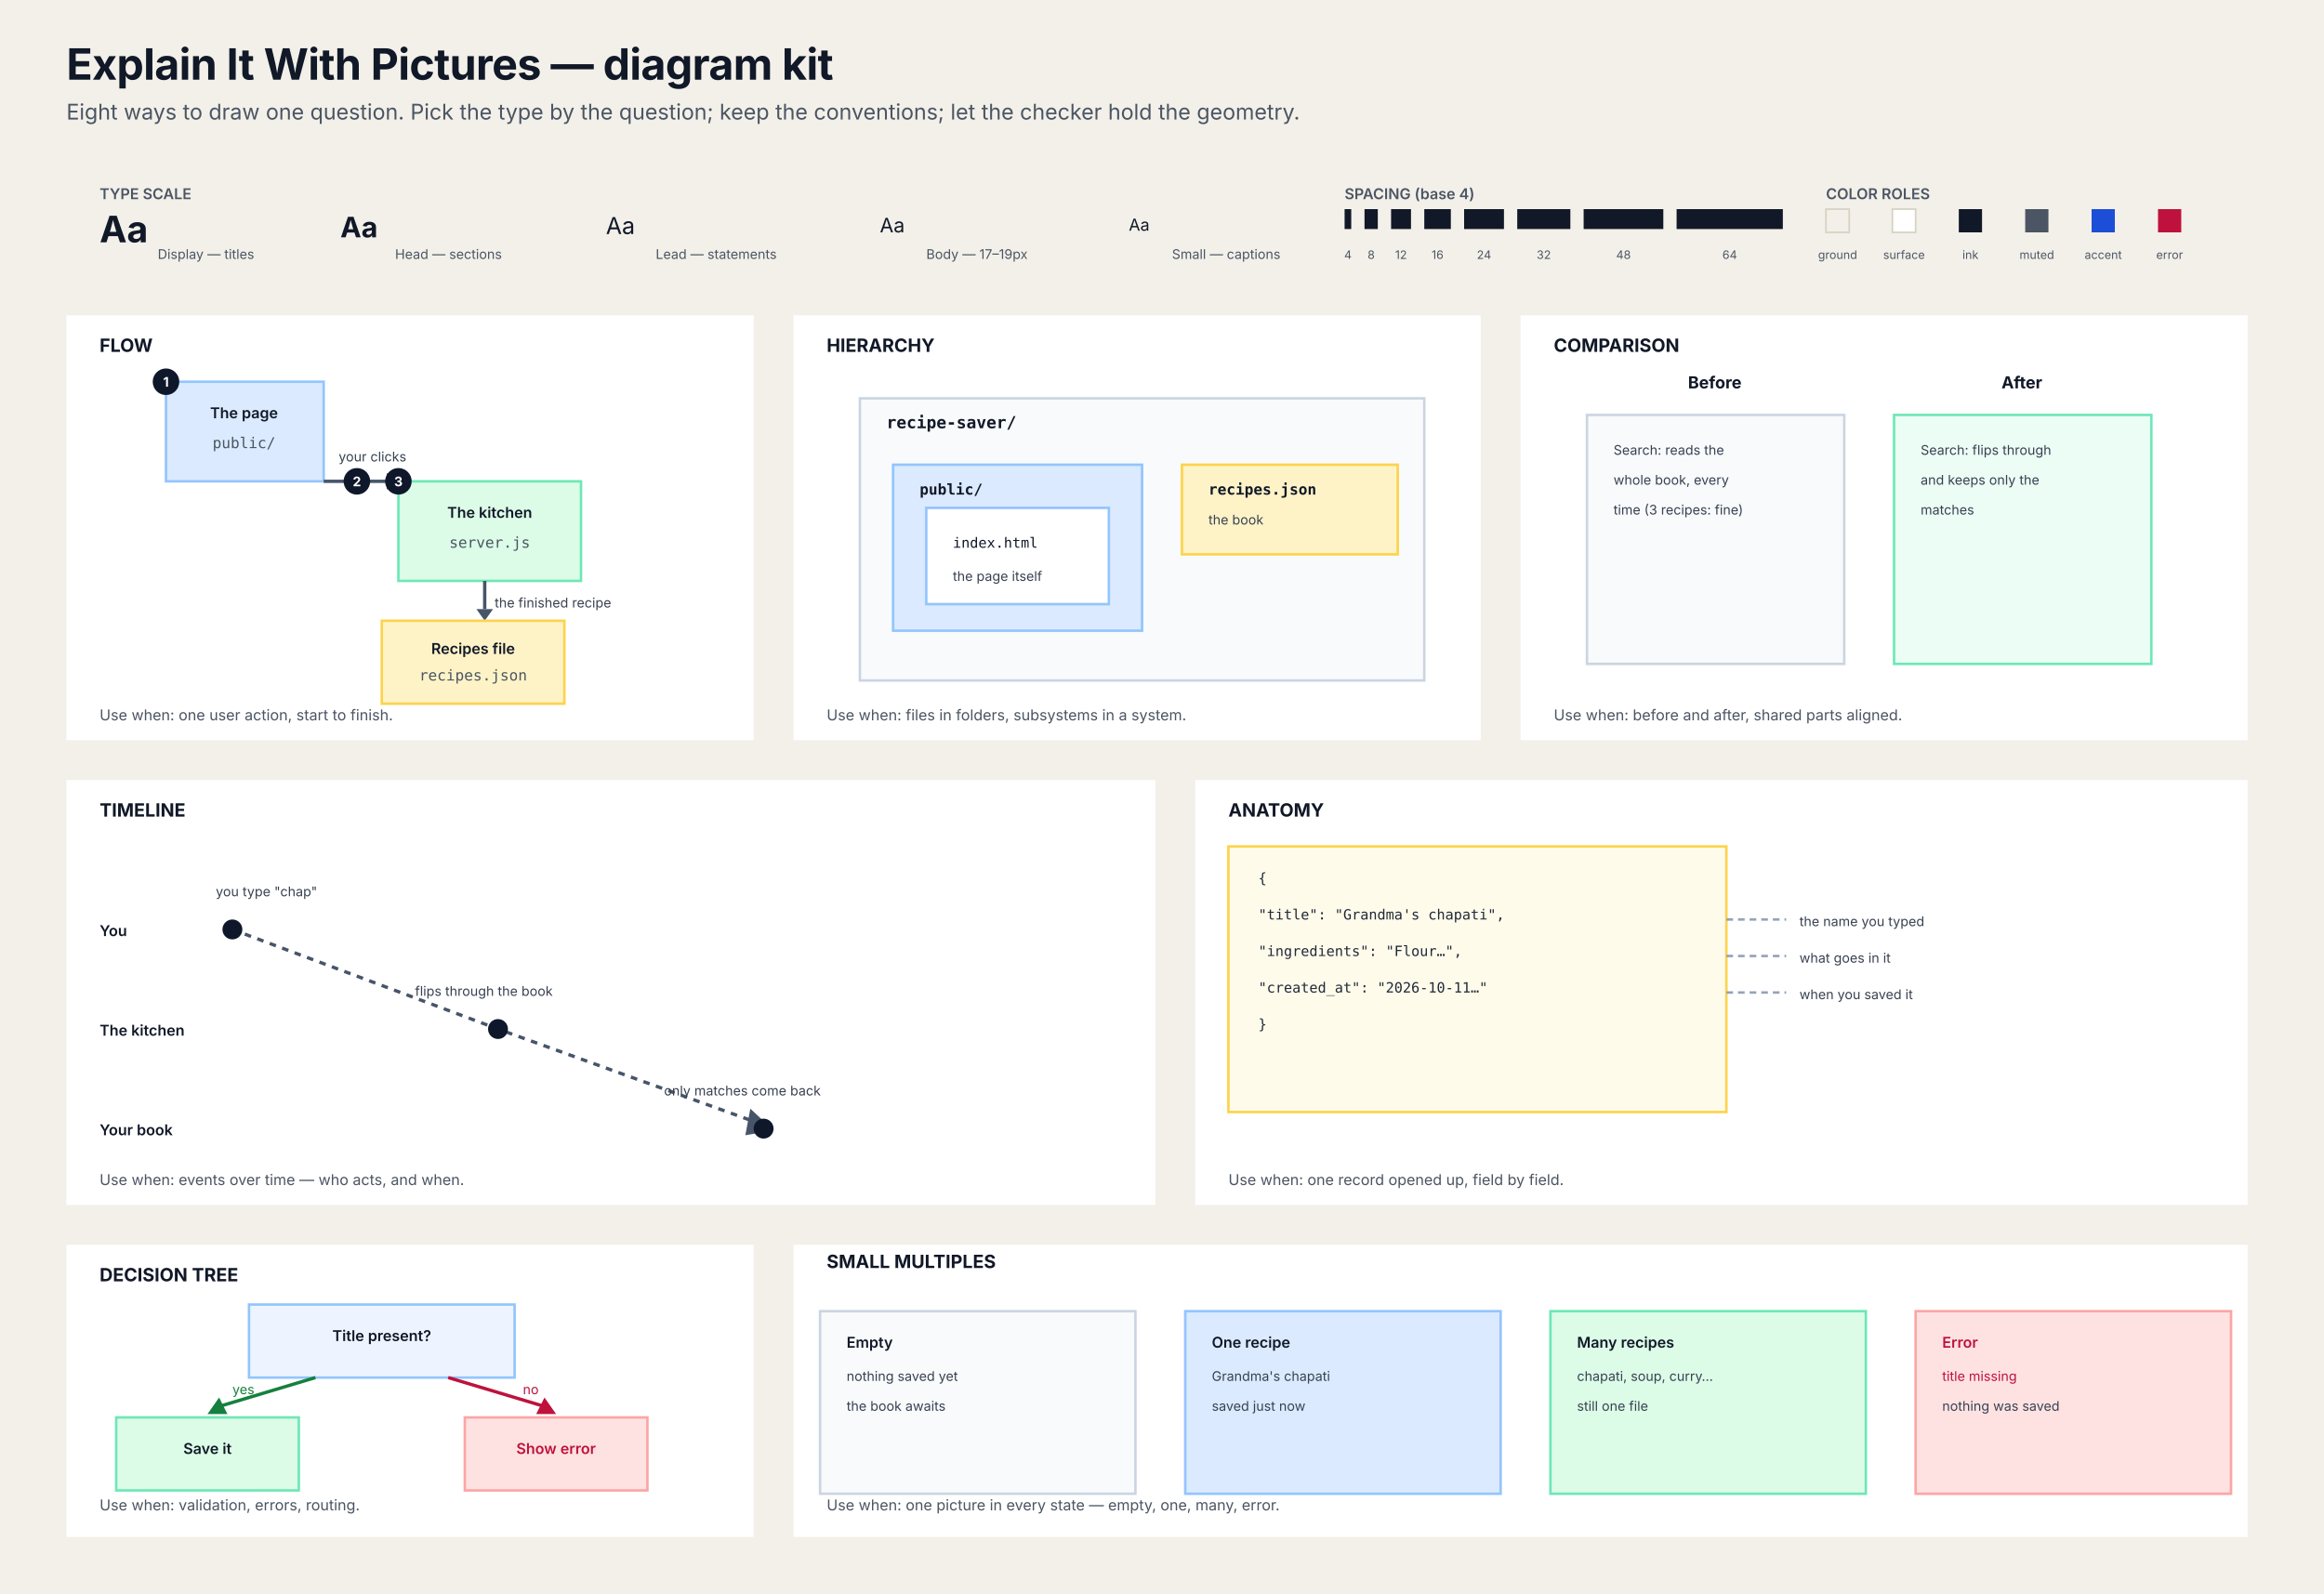
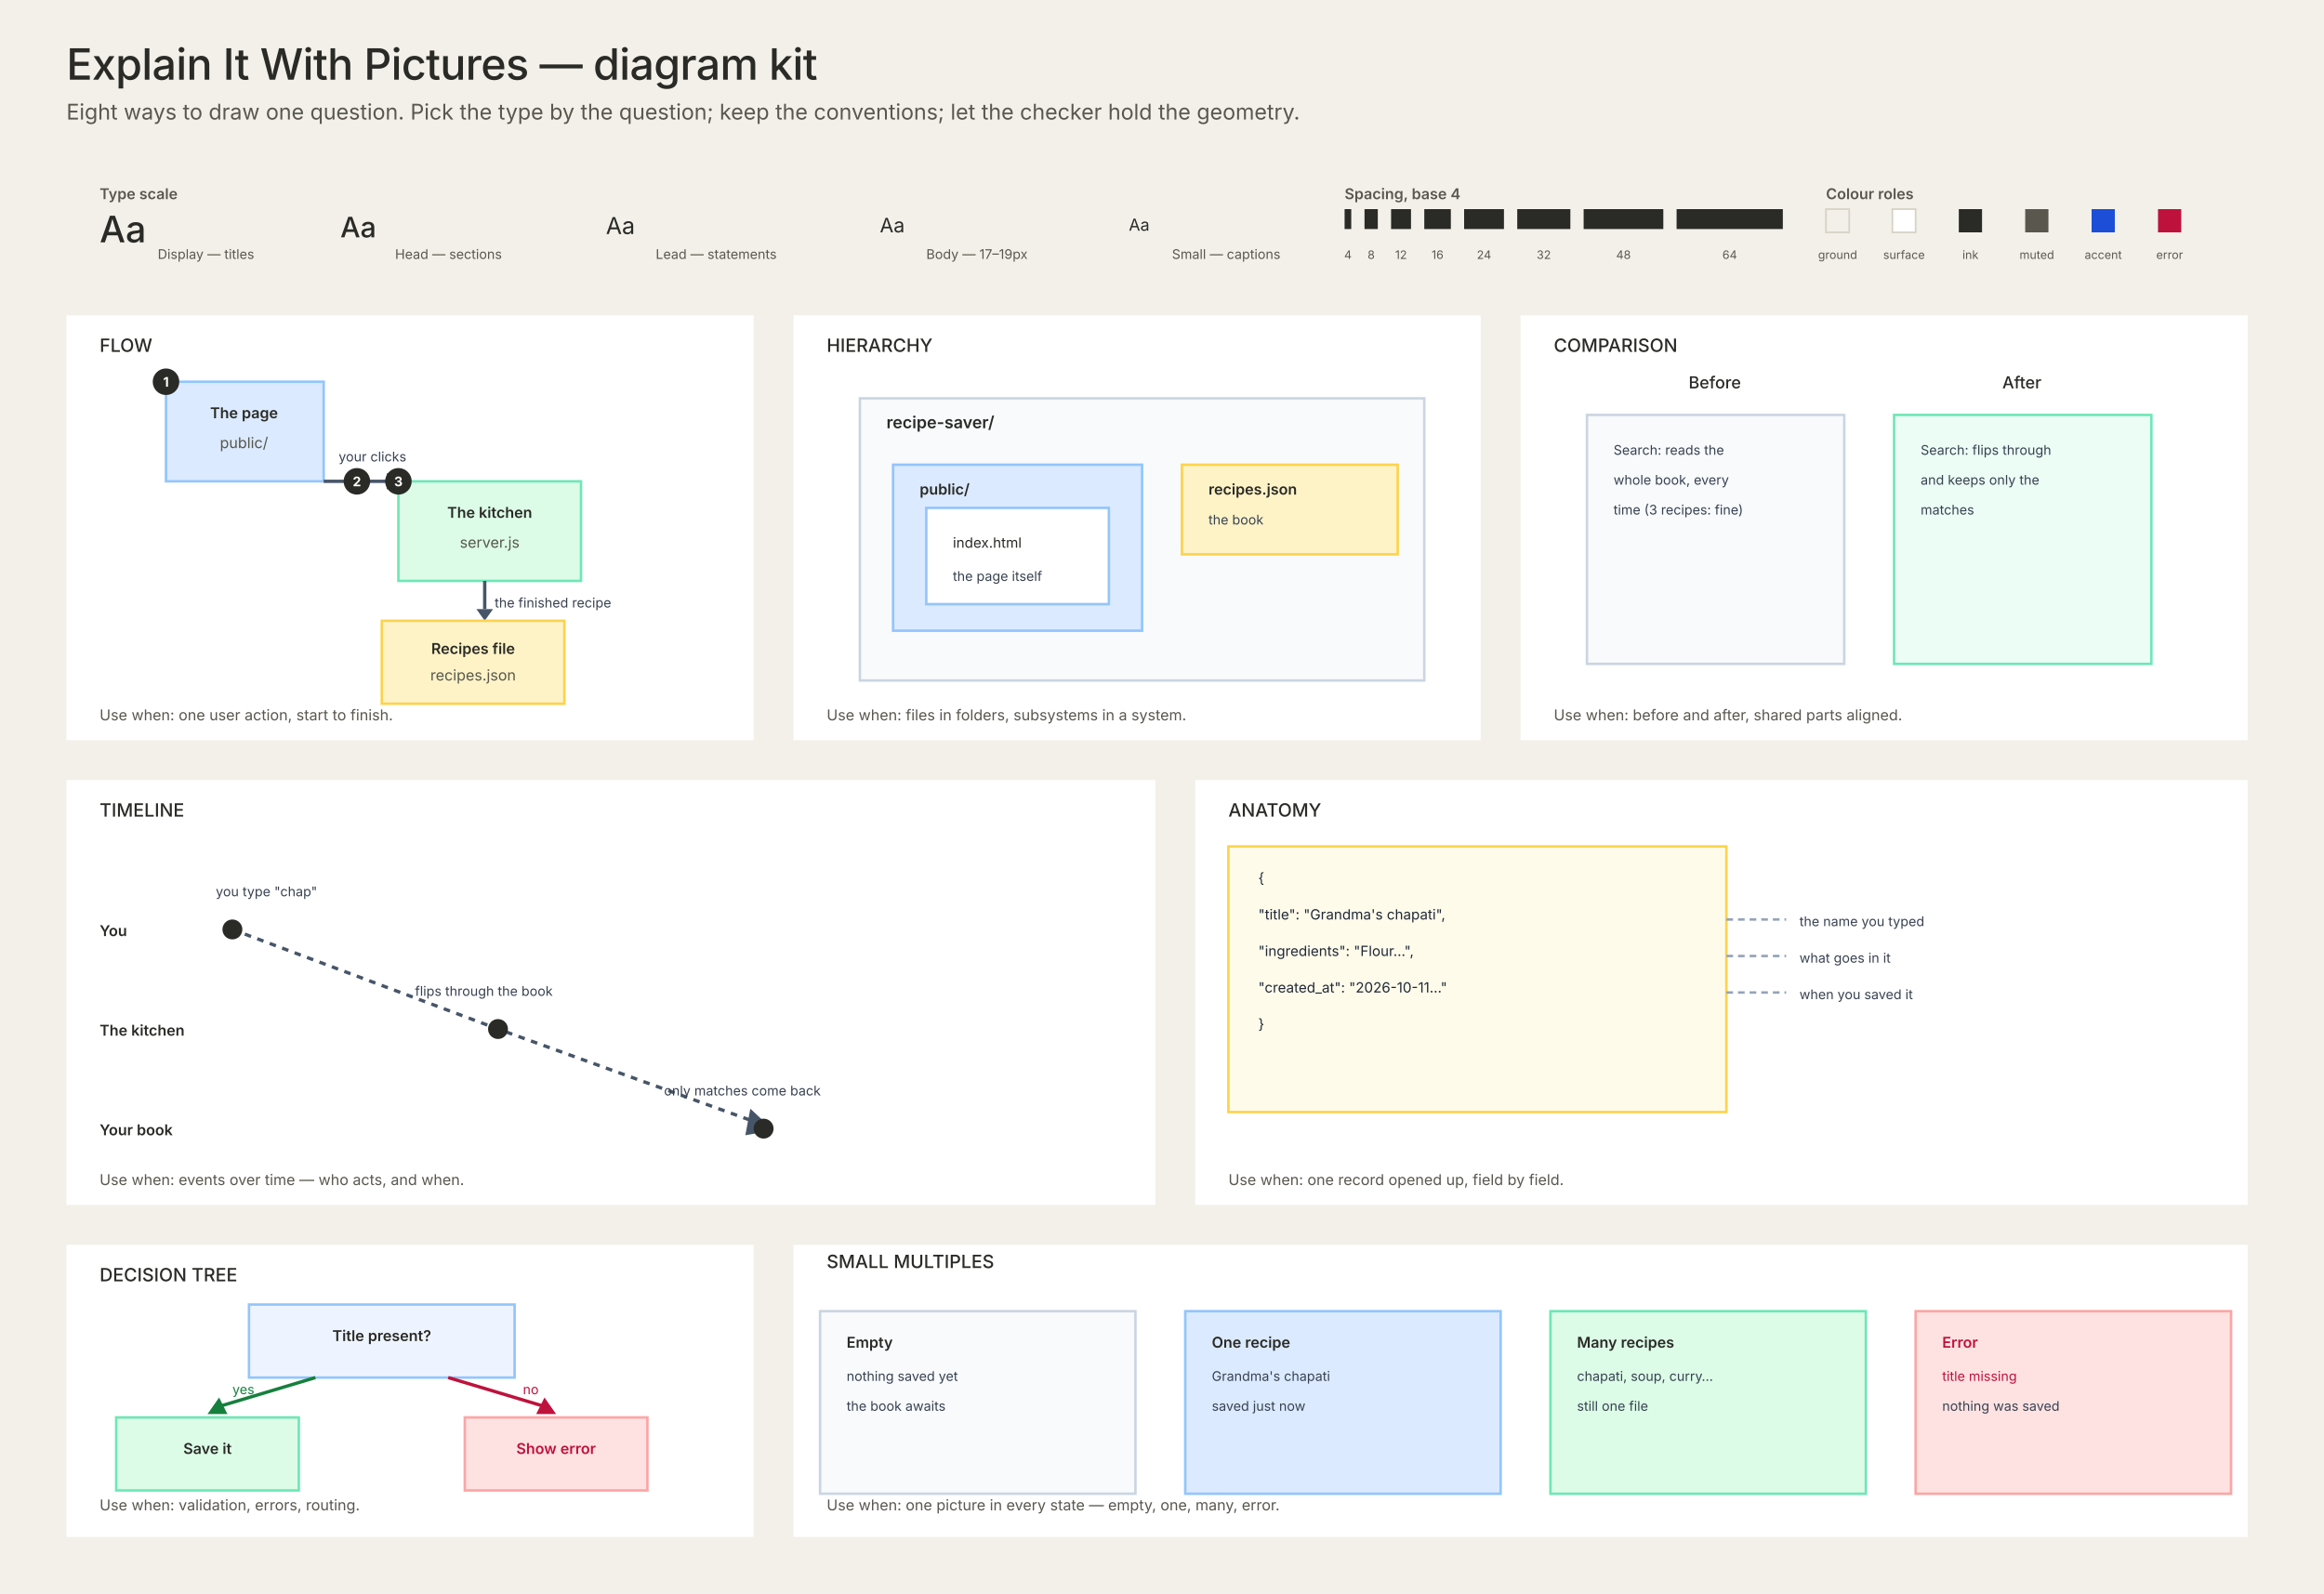
<svg xmlns="http://www.w3.org/2000/svg" viewBox="0 0 1400 960" font-family="system-ui, -apple-system, 'Segoe UI', sans-serif">
  <rect x="0" y="0" width="1400" height="960" fill="#F2F0E9" />
-   <text x="40" y="48" font-size="26" font-weight="650" letter-spacing="-0.3" fill="#111827">Explain It With Pictures — diagram kit</text>
-   <text x="40" y="72" font-size="13" fill="#4B5563">Eight ways to draw one question. Pick the type by the question; keep the conventions; let the checker hold the geometry.</text>
-   <g font-size="9" font-weight="600" fill="#4B5563">
-     <text x="60" y="120">TYPE SCALE</text>
-     <text x="810" y="120">SPACING (base 4)</text>
-     <text x="1100" y="120">COLOR ROLES</text>
+   <text x="40" y="48" font-size="26" font-weight="500" letter-spacing="-0.3" fill="#2a2a26">Explain It With Pictures — diagram kit</text>
+   <text x="40" y="72" font-size="13" fill="#59574e">Eight ways to draw one question. Pick the type by the question; keep the conventions; let the checker hold the geometry.</text>
+   <g font-size="9" font-weight="600" fill="#59574e">
+     <text x="60" y="120">Type scale</text>
+     <text x="810" y="120">Spacing, base 4</text>
+     <text x="1100" y="120">Colour roles</text>
  </g>
  <g>
-     <text x="60" y="146" font-size="22" font-weight="650" fill="#111827">Aa</text>
-     <text x="95" y="156" font-size="8" fill="#4B5563">Display — titles</text>
-     <text x="205" y="143" font-size="17" font-weight="650" fill="#111827">Aa</text>
-     <text x="238" y="156" font-size="8" fill="#4B5563">Head — sections</text>
-     <text x="365" y="141" font-size="14" fill="#111827">Aa</text>
-     <text x="395" y="156" font-size="8" fill="#4B5563">Lead — statements</text>
-     <text x="530" y="140" font-size="12" fill="#111827">Aa</text>
-     <text x="558" y="156" font-size="8" fill="#4B5563">Body — 17–19px</text>
-     <text x="680" y="139" font-size="10" fill="#111827">Aa</text>
-     <text x="706" y="156" font-size="8" fill="#4B5563">Small — captions</text>
+     <text x="60" y="146" font-size="22" font-weight="500" fill="#2a2a26">Aa</text>
+     <text x="95" y="156" font-size="8" fill="#59574e">Display — titles</text>
+     <text x="205" y="143" font-size="17" font-weight="500" fill="#2a2a26">Aa</text>
+     <text x="238" y="156" font-size="8" fill="#59574e">Head — sections</text>
+     <text x="365" y="141" font-size="14" fill="#2a2a26">Aa</text>
+     <text x="395" y="156" font-size="8" fill="#59574e">Lead — statements</text>
+     <text x="530" y="140" font-size="12" fill="#2a2a26">Aa</text>
+     <text x="558" y="156" font-size="8" fill="#59574e">Body — 17–19px</text>
+     <text x="680" y="139" font-size="10" fill="#2a2a26">Aa</text>
+     <text x="706" y="156" font-size="8" fill="#59574e">Small — captions</text>
  </g>
-   <g fill="#111827">
+   <g fill="#2a2a26">
    <rect x="810" y="126" width="4" height="12" />
    <rect x="822" y="126" width="8" height="12" />
    <rect x="838" y="126" width="12" height="12" />
    <rect x="858" y="126" width="16" height="12" />
    <rect x="882" y="126" width="24" height="12" />
    <rect x="914" y="126" width="32" height="12" />
    <rect x="954" y="126" width="48" height="12" />
    <rect x="1010" y="126" width="64" height="12" />
  </g>
-   <g font-size="7" fill="#4B5563" text-anchor="middle">
+   <g font-size="7" fill="#59574e" text-anchor="middle">
    <text x="812" y="156">4</text>
    <text x="826" y="156">8</text>
    <text x="844" y="156">12</text>
    <text x="866" y="156">16</text>
    <text x="894" y="156">24</text>
    <text x="930" y="156">32</text>
    <text x="978" y="156">48</text>
    <text x="1042" y="156">64</text>
  </g>
  <g>
    <rect x="1100" y="126" width="14" height="14" fill="#F2F0E9" stroke="#D6D2C4" />
    <rect x="1140" y="126" width="14" height="14" fill="#FFFFFF" stroke="#D6D2C4" />
-     <rect x="1180" y="126" width="14" height="14" fill="#111827" />
-     <rect x="1220" y="126" width="14" height="14" fill="#4B5563" />
+     <rect x="1180" y="126" width="14" height="14" fill="#2a2a26" />
+     <rect x="1220" y="126" width="14" height="14" fill="#59574e" />
    <rect x="1260" y="126" width="14" height="14" fill="#1D4ED8" />
    <rect x="1300" y="126" width="14" height="14" fill="#BE123C" />
  </g>
-   <g font-size="7" fill="#4B5563" text-anchor="middle">
+   <g font-size="7" fill="#59574e" text-anchor="middle">
    <text x="1107" y="156">ground</text>
    <text x="1147" y="156">surface</text>
    <text x="1187" y="156">ink</text>
    <text x="1227" y="156">muted</text>
    <text x="1267" y="156">accent</text>
    <text x="1307" y="156">error</text>
  </g>
  <g>
    <rect x="40" y="190" width="414" height="256" fill="#FFFFFF" />
-     <text x="60" y="212" font-size="11" font-weight="650" fill="#111827">FLOW</text>
-     <text x="60" y="434" font-size="9" fill="#4B5563">Use when: one user action, start to finish.</text>
+     <text x="60" y="212" font-size="11" font-weight="500" fill="#2a2a26">FLOW</text>
+     <text x="60" y="434" font-size="9" fill="#59574e">Use when: one user action, start to finish.</text>
    <rect class="box" x="100" y="230" width="95" height="60" fill="#DBEAFE" stroke="#93C5FD" stroke-width="1.5" />
-     <text class="box-title" x="147" y="252" font-size="9" font-weight="600" fill="#111827" text-anchor="middle">The page</text>
-     <text class="box-sub" x="147" y="270" font-size="9" font-family="ui-monospace, Menlo, monospace" fill="#4B5563" text-anchor="middle">public/</text>
+     <text class="box-title" x="147" y="252" font-size="9" font-weight="600" fill="#2a2a26" text-anchor="middle">The page</text>
+     <text class="box-sub" x="147" y="270" font-size="9" fill="#59574e" text-anchor="middle">public/</text>
    <g class="bubble">
-       <circle cx="100" cy="230" r="8" fill="#0F172A" />
+       <circle cx="100" cy="230" r="8" fill="#2a2a26" />
      <text x="100" y="233" font-size="8" font-weight="700" fill="#ffffff" text-anchor="middle">1</text>
    </g>
    <line class="edge" x1="195" y1="290" x2="233" y2="290" stroke="#475569" stroke-width="2" />
    <path class="head" d="M 233 285 L 240 290 L 233 295 Z" fill="#475569" />
    <g class="bubble">
-       <circle cx="215" cy="290" r="8" fill="#0F172A" />
+       <circle cx="215" cy="290" r="8" fill="#2a2a26" />
      <text x="215" y="293" font-size="8" font-weight="700" fill="#ffffff" text-anchor="middle">2</text>
    </g>
    <text class="lbl" x="204" y="278" font-size="8" fill="#374151">your clicks</text>
    <rect class="box" x="240" y="290" width="110" height="60" fill="#DCFCE7" stroke="#6EE7B7" stroke-width="1.5" />
-     <text class="box-title" x="295" y="312" font-size="9" font-weight="600" fill="#111827" text-anchor="middle">The kitchen</text>
-     <text class="box-sub" x="295" y="330" font-size="9" font-family="ui-monospace, Menlo, monospace" fill="#4B5563" text-anchor="middle">server.js</text>
+     <text class="box-title" x="295" y="312" font-size="9" font-weight="600" fill="#2a2a26" text-anchor="middle">The kitchen</text>
+     <text class="box-sub" x="295" y="330" font-size="9" fill="#59574e" text-anchor="middle">server.js</text>
    <g class="bubble">
-       <circle cx="240" cy="290" r="8" fill="#0F172A" />
+       <circle cx="240" cy="290" r="8" fill="#2a2a26" />
      <text x="240" y="293" font-size="8" font-weight="700" fill="#ffffff" text-anchor="middle">3</text>
    </g>
    <line class="edge" x1="292" y1="350" x2="292" y2="367" stroke="#475569" stroke-width="2" />
    <path class="head" d="M 287 367 L 292 374 L 297 367 Z" fill="#475569" />
    <text class="lbl" x="298" y="366" font-size="8" fill="#374151">the finished recipe</text>
    <rect class="box" x="230" y="374" width="110" height="50" fill="#FEF3C7" stroke="#FCD34D" stroke-width="1.5" />
-     <text class="box-title" x="285" y="394" font-size="9" font-weight="600" fill="#111827" text-anchor="middle">Recipes file</text>
-     <text class="box-sub" x="285" y="410" font-size="9" font-family="ui-monospace, Menlo, monospace" fill="#4B5563" text-anchor="middle">recipes.json</text>
+     <text class="box-title" x="285" y="394" font-size="9" font-weight="600" fill="#2a2a26" text-anchor="middle">Recipes file</text>
+     <text class="box-sub" x="285" y="410" font-size="9" fill="#59574e" text-anchor="middle">recipes.json</text>
  </g>
  <g>
    <rect x="478" y="190" width="414" height="256" fill="#FFFFFF" />
-     <text x="498" y="212" font-size="11" font-weight="650" fill="#111827">HIERARCHY</text>
-     <text x="498" y="434" font-size="9" fill="#4B5563">Use when: files in folders, subsystems in a system.</text>
+     <text x="498" y="212" font-size="11" font-weight="500" fill="#2a2a26">HIERARCHY</text>
+     <text x="498" y="434" font-size="9" fill="#59574e">Use when: files in folders, subsystems in a system.</text>
    <rect class="box" x="518" y="240" width="340" height="170" fill="#F8FAFC" stroke="#CBD5E1" stroke-width="1.5" />
-     <text class="box-title" x="534" y="258" font-size="10" font-family="ui-monospace, Menlo, monospace" font-weight="600" fill="#111827">recipe-saver/</text>
+     <text class="box-title" x="534" y="258" font-size="10" font-weight="600" fill="#2a2a26">recipe-saver/</text>
    <rect class="box" x="538" y="280" width="150" height="100" fill="#DBEAFE" stroke="#93C5FD" stroke-width="1.5" />
-     <text class="box-title" x="554" y="298" font-size="9" font-family="ui-monospace, Menlo, monospace" font-weight="600" fill="#111827">public/</text>
+     <text class="box-title" x="554" y="298" font-size="9" font-weight="600" fill="#2a2a26">public/</text>
    <rect class="box" x="558" y="306" width="110" height="58" fill="#FFFFFF" stroke="#93C5FD" stroke-width="1.5" />
-     <text class="box-title" x="574" y="330" font-size="8.5" font-family="ui-monospace, Menlo, monospace" fill="#111827">index.html</text>
+     <text class="box-title" x="574" y="330" font-size="8.5" fill="#2a2a26">index.html</text>
    <text class="box-note" x="574" y="350" font-size="8" fill="#374151">the page itself</text>
    <rect class="box" x="712" y="280" width="130" height="54" fill="#FEF3C7" stroke="#FCD34D" stroke-width="1.5" />
-     <text class="box-title" x="728" y="298" font-size="9" font-family="ui-monospace, Menlo, monospace" font-weight="600" fill="#111827">recipes.json</text>
+     <text class="box-title" x="728" y="298" font-size="9" font-weight="600" fill="#2a2a26">recipes.json</text>
    <text class="box-note" x="728" y="316" font-size="8" fill="#374151">the book</text>
  </g>
  <g>
    <rect x="916" y="190" width="438" height="256" fill="#FFFFFF" />
-     <text x="936" y="212" font-size="11" font-weight="650" fill="#111827">COMPARISON</text>
-     <text x="936" y="434" font-size="9" fill="#4B5563">Use when: before and after, shared parts aligned.</text>
-     <text x="1033" y="234" font-size="10" font-weight="650" fill="#111827" text-anchor="middle">Before</text>
-     <text x="1218" y="234" font-size="10" font-weight="650" fill="#111827" text-anchor="middle">After</text>
+     <text x="936" y="212" font-size="11" font-weight="500" fill="#2a2a26">COMPARISON</text>
+     <text x="936" y="434" font-size="9" fill="#59574e">Use when: before and after, shared parts aligned.</text>
+     <text x="1033" y="234" font-size="10" font-weight="500" fill="#2a2a26" text-anchor="middle">Before</text>
+     <text x="1218" y="234" font-size="10" font-weight="500" fill="#2a2a26" text-anchor="middle">After</text>
    <rect class="box" x="956" y="250" width="155" height="150" fill="#F8FAFC" stroke="#CBD5E1" stroke-width="1.5" />
    <text class="box-note" x="972" y="274" font-size="8" fill="#374151">Search: reads the</text>
    <text class="box-note" x="972" y="292" font-size="8" fill="#374151">whole book, every</text>
    <text class="box-note" x="972" y="310" font-size="8" fill="#374151">time (3 recipes: fine)</text>
    <rect class="box" x="1141" y="250" width="155" height="150" fill="#ECFDF5" stroke="#6EE7B7" stroke-width="1.5" />
    <text class="box-note" x="1157" y="274" font-size="8" fill="#374151">Search: flips through</text>
    <text class="box-note" x="1157" y="292" font-size="8" fill="#374151">and keeps only the</text>
    <text class="box-note" x="1157" y="310" font-size="8" fill="#374151">matches</text>
  </g>
  <g>
    <rect x="40" y="470" width="656" height="256" fill="#FFFFFF" />
-     <text x="60" y="492" font-size="11" font-weight="650" fill="#111827">TIMELINE</text>
-     <text x="60" y="714" font-size="9" fill="#4B5563">Use when: events over time — who acts, and when.</text>
-     <text x="60" y="564" font-size="9" font-weight="600" fill="#111827">You</text>
-     <text x="60" y="624" font-size="9" font-weight="600" fill="#111827">The kitchen</text>
-     <text x="60" y="684" font-size="9" font-weight="600" fill="#111827">Your book</text>
+     <text x="60" y="492" font-size="11" font-weight="500" fill="#2a2a26">TIMELINE</text>
+     <text x="60" y="714" font-size="9" fill="#59574e">Use when: events over time — who acts, and when.</text>
+     <text x="60" y="564" font-size="9" font-weight="600" fill="#2a2a26">You</text>
+     <text x="60" y="624" font-size="9" font-weight="600" fill="#2a2a26">The kitchen</text>
+     <text x="60" y="684" font-size="9" font-weight="600" fill="#2a2a26">Your book</text>
    <path class="edge" d="M 140 560 L 300 620 L 455 676" fill="none" stroke="#475569" stroke-width="2" stroke-dasharray="4 4" />
    <path class="head" d="M 452 668 L 466 681 L 449 684 Z" fill="#475569" />
    <g class="bubble">
-       <circle cx="140" cy="560" r="6" fill="#0F172A" />
+       <circle cx="140" cy="560" r="6" fill="#2a2a26" />
    </g>
    <text class="lbl" x="130" y="540" font-size="8" fill="#374151">you type "chap"</text>
    <g class="bubble">
-       <circle cx="300" cy="620" r="6" fill="#0F172A" />
+       <circle cx="300" cy="620" r="6" fill="#2a2a26" />
    </g>
    <text class="lbl" x="250" y="600" font-size="8" fill="#374151">flips through the book</text>
    <g class="bubble">
-       <circle cx="460" cy="680" r="6" fill="#0F172A" />
+       <circle cx="460" cy="680" r="6" fill="#2a2a26" />
    </g>
    <text class="lbl" x="400" y="660" font-size="8" fill="#374151">only matches come back</text>
  </g>
  <g>
    <rect x="720" y="470" width="634" height="256" fill="#FFFFFF" />
-     <text x="740" y="492" font-size="11" font-weight="650" fill="#111827">ANATOMY</text>
-     <text x="740" y="714" font-size="9" fill="#4B5563">Use when: one record opened up, field by field.</text>
+     <text x="740" y="492" font-size="11" font-weight="500" fill="#2a2a26">ANATOMY</text>
+     <text x="740" y="714" font-size="9" fill="#59574e">Use when: one record opened up, field by field.</text>
    <rect class="box" x="740" y="510" width="300" height="160" fill="#FFFBEB" stroke="#FCD34D" stroke-width="1.5" />
-     <g font-family="ui-monospace, Menlo, monospace" font-size="8.5" fill="#1F2937">
+     <g font-size="8.5" fill="#1F2937">
      <text x="758" y="532">{</text>
      <text x="758" y="554">"title": "Grandma's chapati",</text>
      <text x="758" y="576">"ingredients": "Flour…",</text>
      <text x="758" y="598">"created_at": "2026-10-11…"</text>
      <text x="758" y="620">}</text>
    </g>
    <line class="edge" x1="1040" y1="554" x2="1076" y2="554" stroke="#94A3B8" stroke-width="1.5" stroke-dasharray="4 3" />
    <line class="edge" x1="1040" y1="576" x2="1076" y2="576" stroke="#94A3B8" stroke-width="1.5" stroke-dasharray="4 3" />
    <line class="edge" x1="1040" y1="598" x2="1076" y2="598" stroke="#94A3B8" stroke-width="1.5" stroke-dasharray="4 3" />
    <text class="lbl" x="1084" y="558" font-size="8" fill="#374151">the name you typed</text>
    <text class="lbl" x="1084" y="580" font-size="8" fill="#374151">what goes in it</text>
    <text class="lbl" x="1084" y="602" font-size="8" fill="#374151">when you saved it</text>
  </g>
  <g>
    <rect x="40" y="750" width="414" height="176" fill="#FFFFFF" />
-     <text x="60" y="772" font-size="11" font-weight="650" fill="#111827">DECISION TREE</text>
-     <text x="60" y="910" font-size="9" fill="#4B5563">Use when: validation, errors, routing.</text>
+     <text x="60" y="772" font-size="11" font-weight="500" fill="#2a2a26">DECISION TREE</text>
+     <text x="60" y="910" font-size="9" fill="#59574e">Use when: validation, errors, routing.</text>
    <rect class="box" x="150" y="786" width="160" height="44" fill="#EEF4FF" stroke="#93C5FD" stroke-width="1.5" />
-     <text class="box-title" x="230" y="808" font-size="9" font-weight="600" fill="#111827" text-anchor="middle">Title present?</text>
+     <text class="box-title" x="230" y="808" font-size="9" font-weight="600" fill="#2a2a26" text-anchor="middle">Title present?</text>
    <line class="edge" x1="190" y1="830" x2="130" y2="848" stroke="#15803D" stroke-width="2" />
    <path class="head" d="M 132 842 L 125 852 L 137 852 Z" fill="#15803D" />
    <line class="edge" x1="270" y1="830" x2="330" y2="848" stroke="#BE123C" stroke-width="2" />
    <path class="head" d="M 323 852 L 335 852 L 328 842 Z" fill="#BE123C" />
    <text class="lbl" x="140" y="840" font-size="8" fill="#15803D">yes</text>
    <text class="lbl" x="315" y="840" font-size="8" fill="#BE123C">no</text>
    <rect class="box" x="70" y="854" width="110" height="44" fill="#DCFCE7" stroke="#6EE7B7" stroke-width="1.5" />
-     <text class="box-title" x="125" y="876" font-size="9" font-weight="600" fill="#111827" text-anchor="middle">Save it</text>
+     <text class="box-title" x="125" y="876" font-size="9" font-weight="600" fill="#2a2a26" text-anchor="middle">Save it</text>
    <rect class="box" x="280" y="854" width="110" height="44" fill="#FEE2E2" stroke="#FCA5A5" stroke-width="1.5" />
    <text class="box-title" x="335" y="876" font-size="9" font-weight="600" fill="#BE123C" text-anchor="middle">Show error</text>
  </g>
  <g>
    <rect x="478" y="750" width="876" height="176" fill="#FFFFFF" />
-     <text x="498" y="764" font-size="11" font-weight="650" fill="#111827">SMALL MULTIPLES</text>
-     <text x="498" y="910" font-size="9" fill="#4B5563">Use when: one picture in every state — empty, one, many, error.</text>
+     <text x="498" y="764" font-size="11" font-weight="500" fill="#2a2a26">SMALL MULTIPLES</text>
+     <text x="498" y="910" font-size="9" fill="#59574e">Use when: one picture in every state — empty, one, many, error.</text>
    <rect class="box" x="494" y="790" width="190" height="110" fill="#F8FAFC" stroke="#CBD5E1" stroke-width="1.5" />
-     <text class="box-title" x="510" y="812" font-size="9" font-weight="600" fill="#111827">Empty</text>
+     <text class="box-title" x="510" y="812" font-size="9" font-weight="600" fill="#2a2a26">Empty</text>
    <text class="box-note" x="510" y="832" font-size="8" fill="#374151">nothing saved yet</text>
    <text class="box-note" x="510" y="850" font-size="8" fill="#374151">the book awaits</text>
    <rect class="box" x="714" y="790" width="190" height="110" fill="#DBEAFE" stroke="#93C5FD" stroke-width="1.5" />
-     <text class="box-title" x="730" y="812" font-size="9" font-weight="600" fill="#111827">One recipe</text>
+     <text class="box-title" x="730" y="812" font-size="9" font-weight="600" fill="#2a2a26">One recipe</text>
    <text class="box-note" x="730" y="832" font-size="8" fill="#374151">Grandma's chapati</text>
    <text class="box-note" x="730" y="850" font-size="8" fill="#374151">saved just now</text>
    <rect class="box" x="934" y="790" width="190" height="110" fill="#DCFCE7" stroke="#6EE7B7" stroke-width="1.5" />
-     <text class="box-title" x="950" y="812" font-size="9" font-weight="600" fill="#111827">Many recipes</text>
+     <text class="box-title" x="950" y="812" font-size="9" font-weight="600" fill="#2a2a26">Many recipes</text>
    <text class="box-note" x="950" y="832" font-size="8" fill="#374151">chapati, soup, curry…</text>
    <text class="box-note" x="950" y="850" font-size="8" fill="#374151">still one file</text>
    <rect class="box" x="1154" y="790" width="190" height="110" fill="#FEE2E2" stroke="#FCA5A5" stroke-width="1.5" />
    <text class="box-title" x="1170" y="812" font-size="9" font-weight="600" fill="#BE123C">Error</text>
    <text class="box-note" x="1170" y="832" font-size="8" fill="#BE123C">title missing</text>
    <text class="box-note" x="1170" y="850" font-size="8" fill="#374151">nothing was saved</text>
  </g>
</svg>
